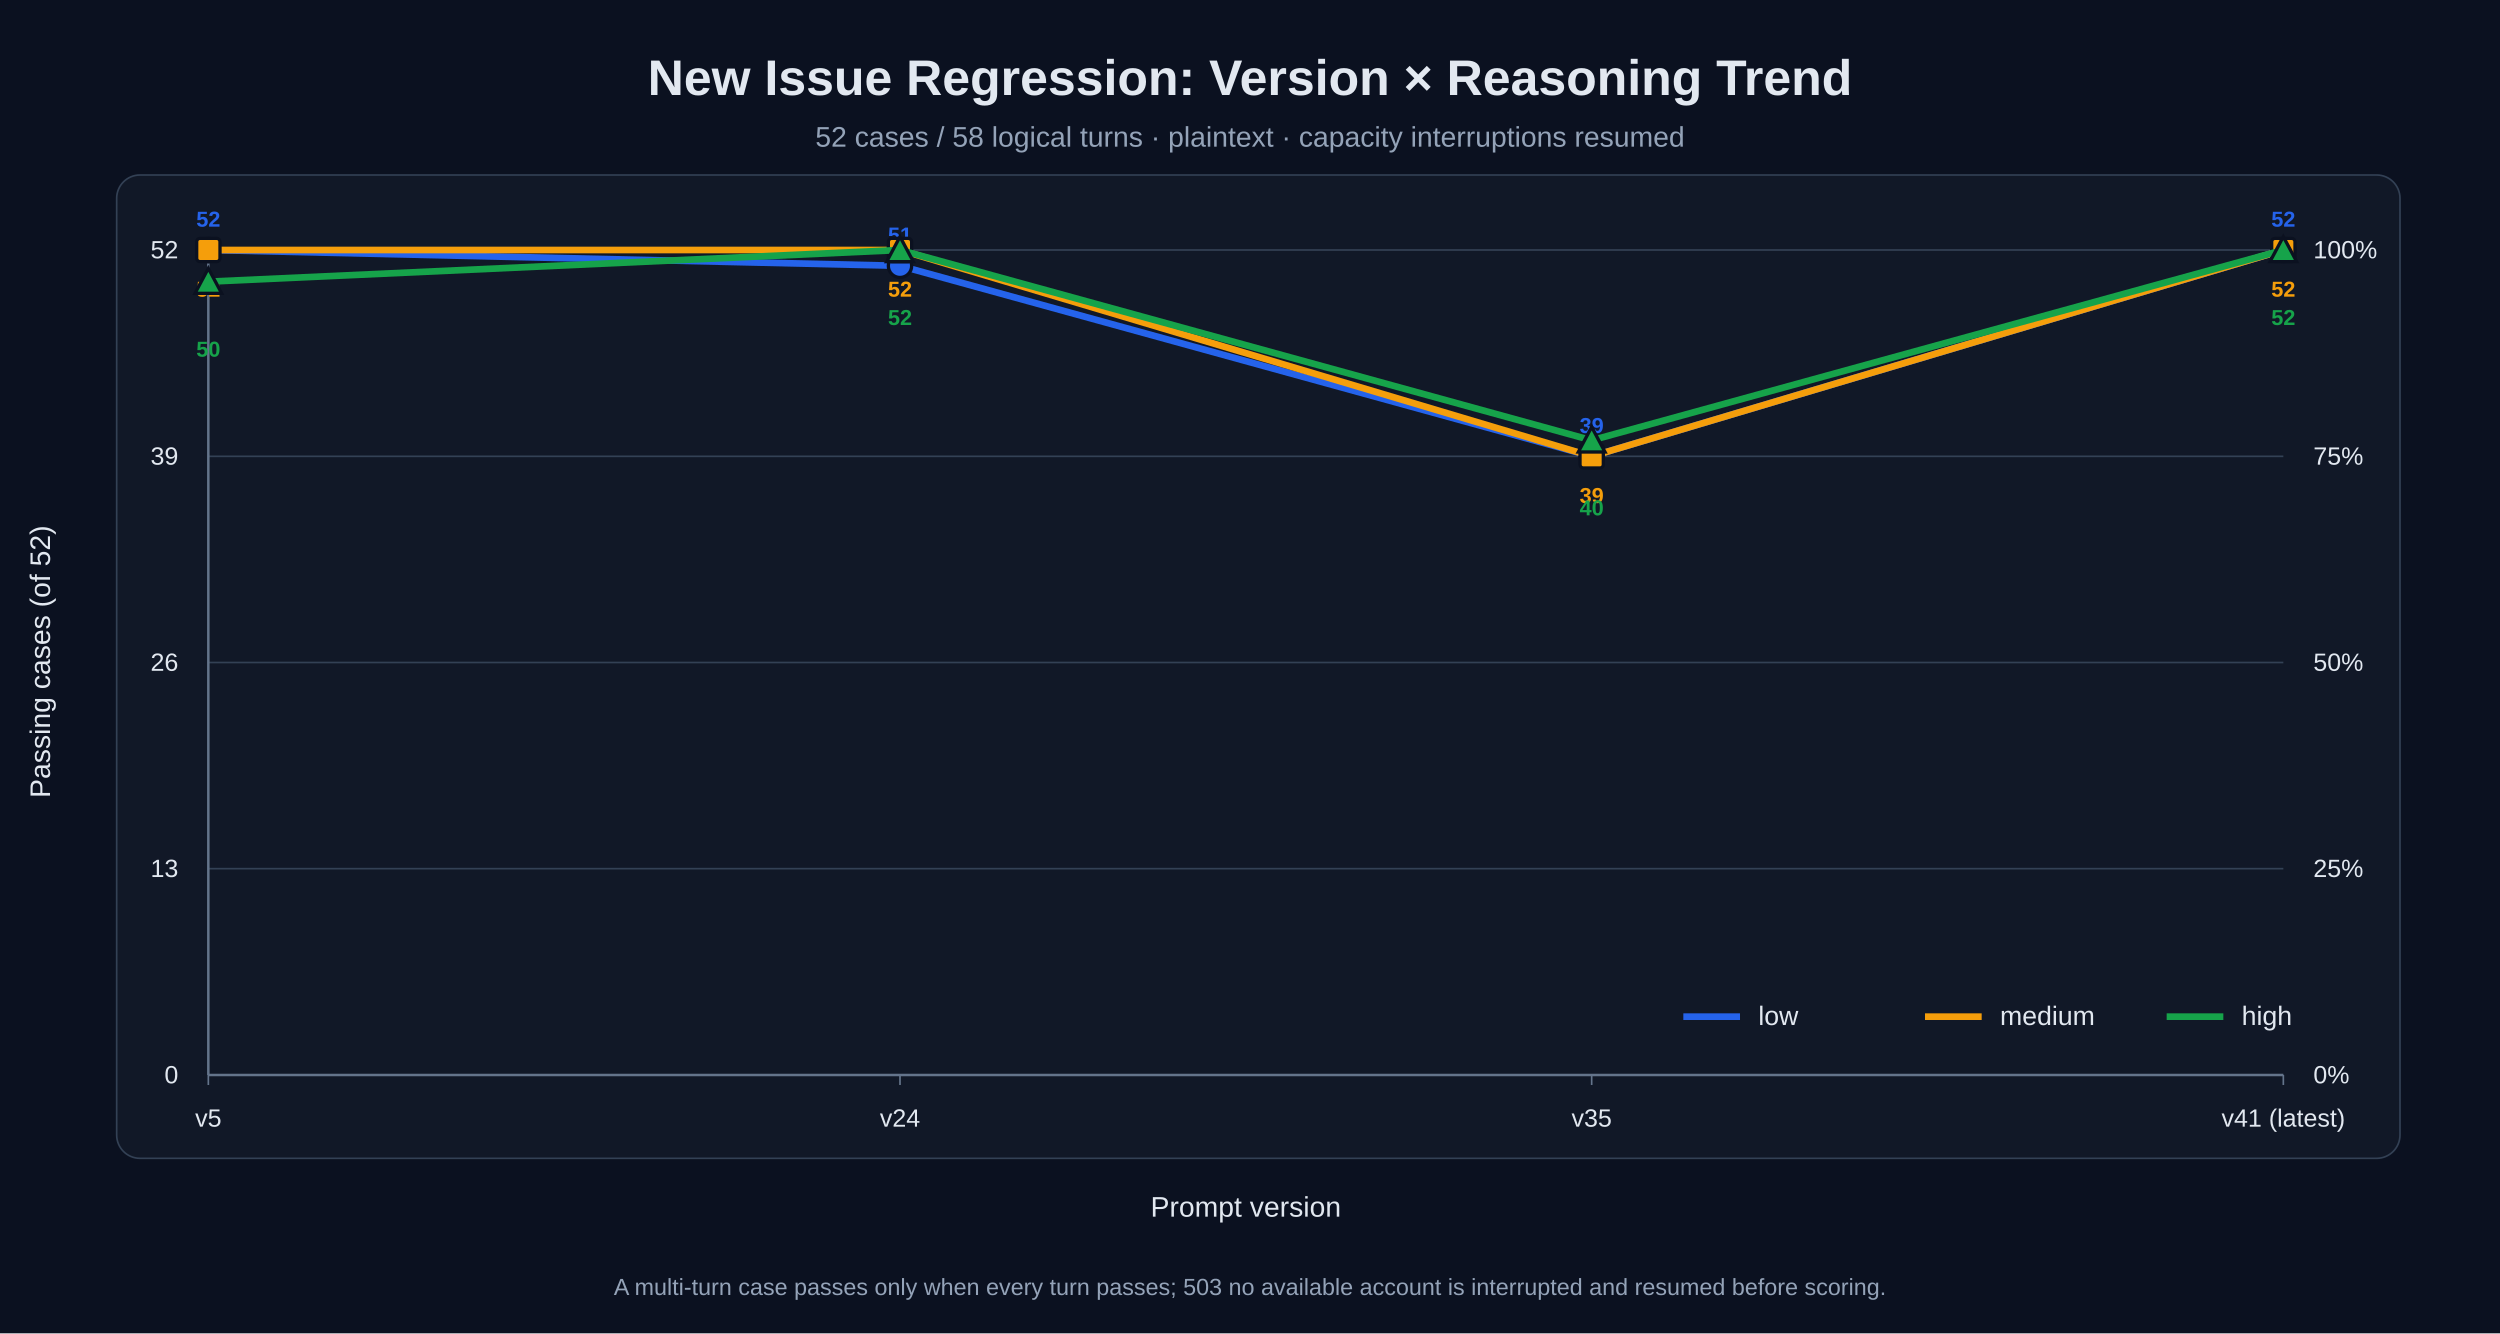
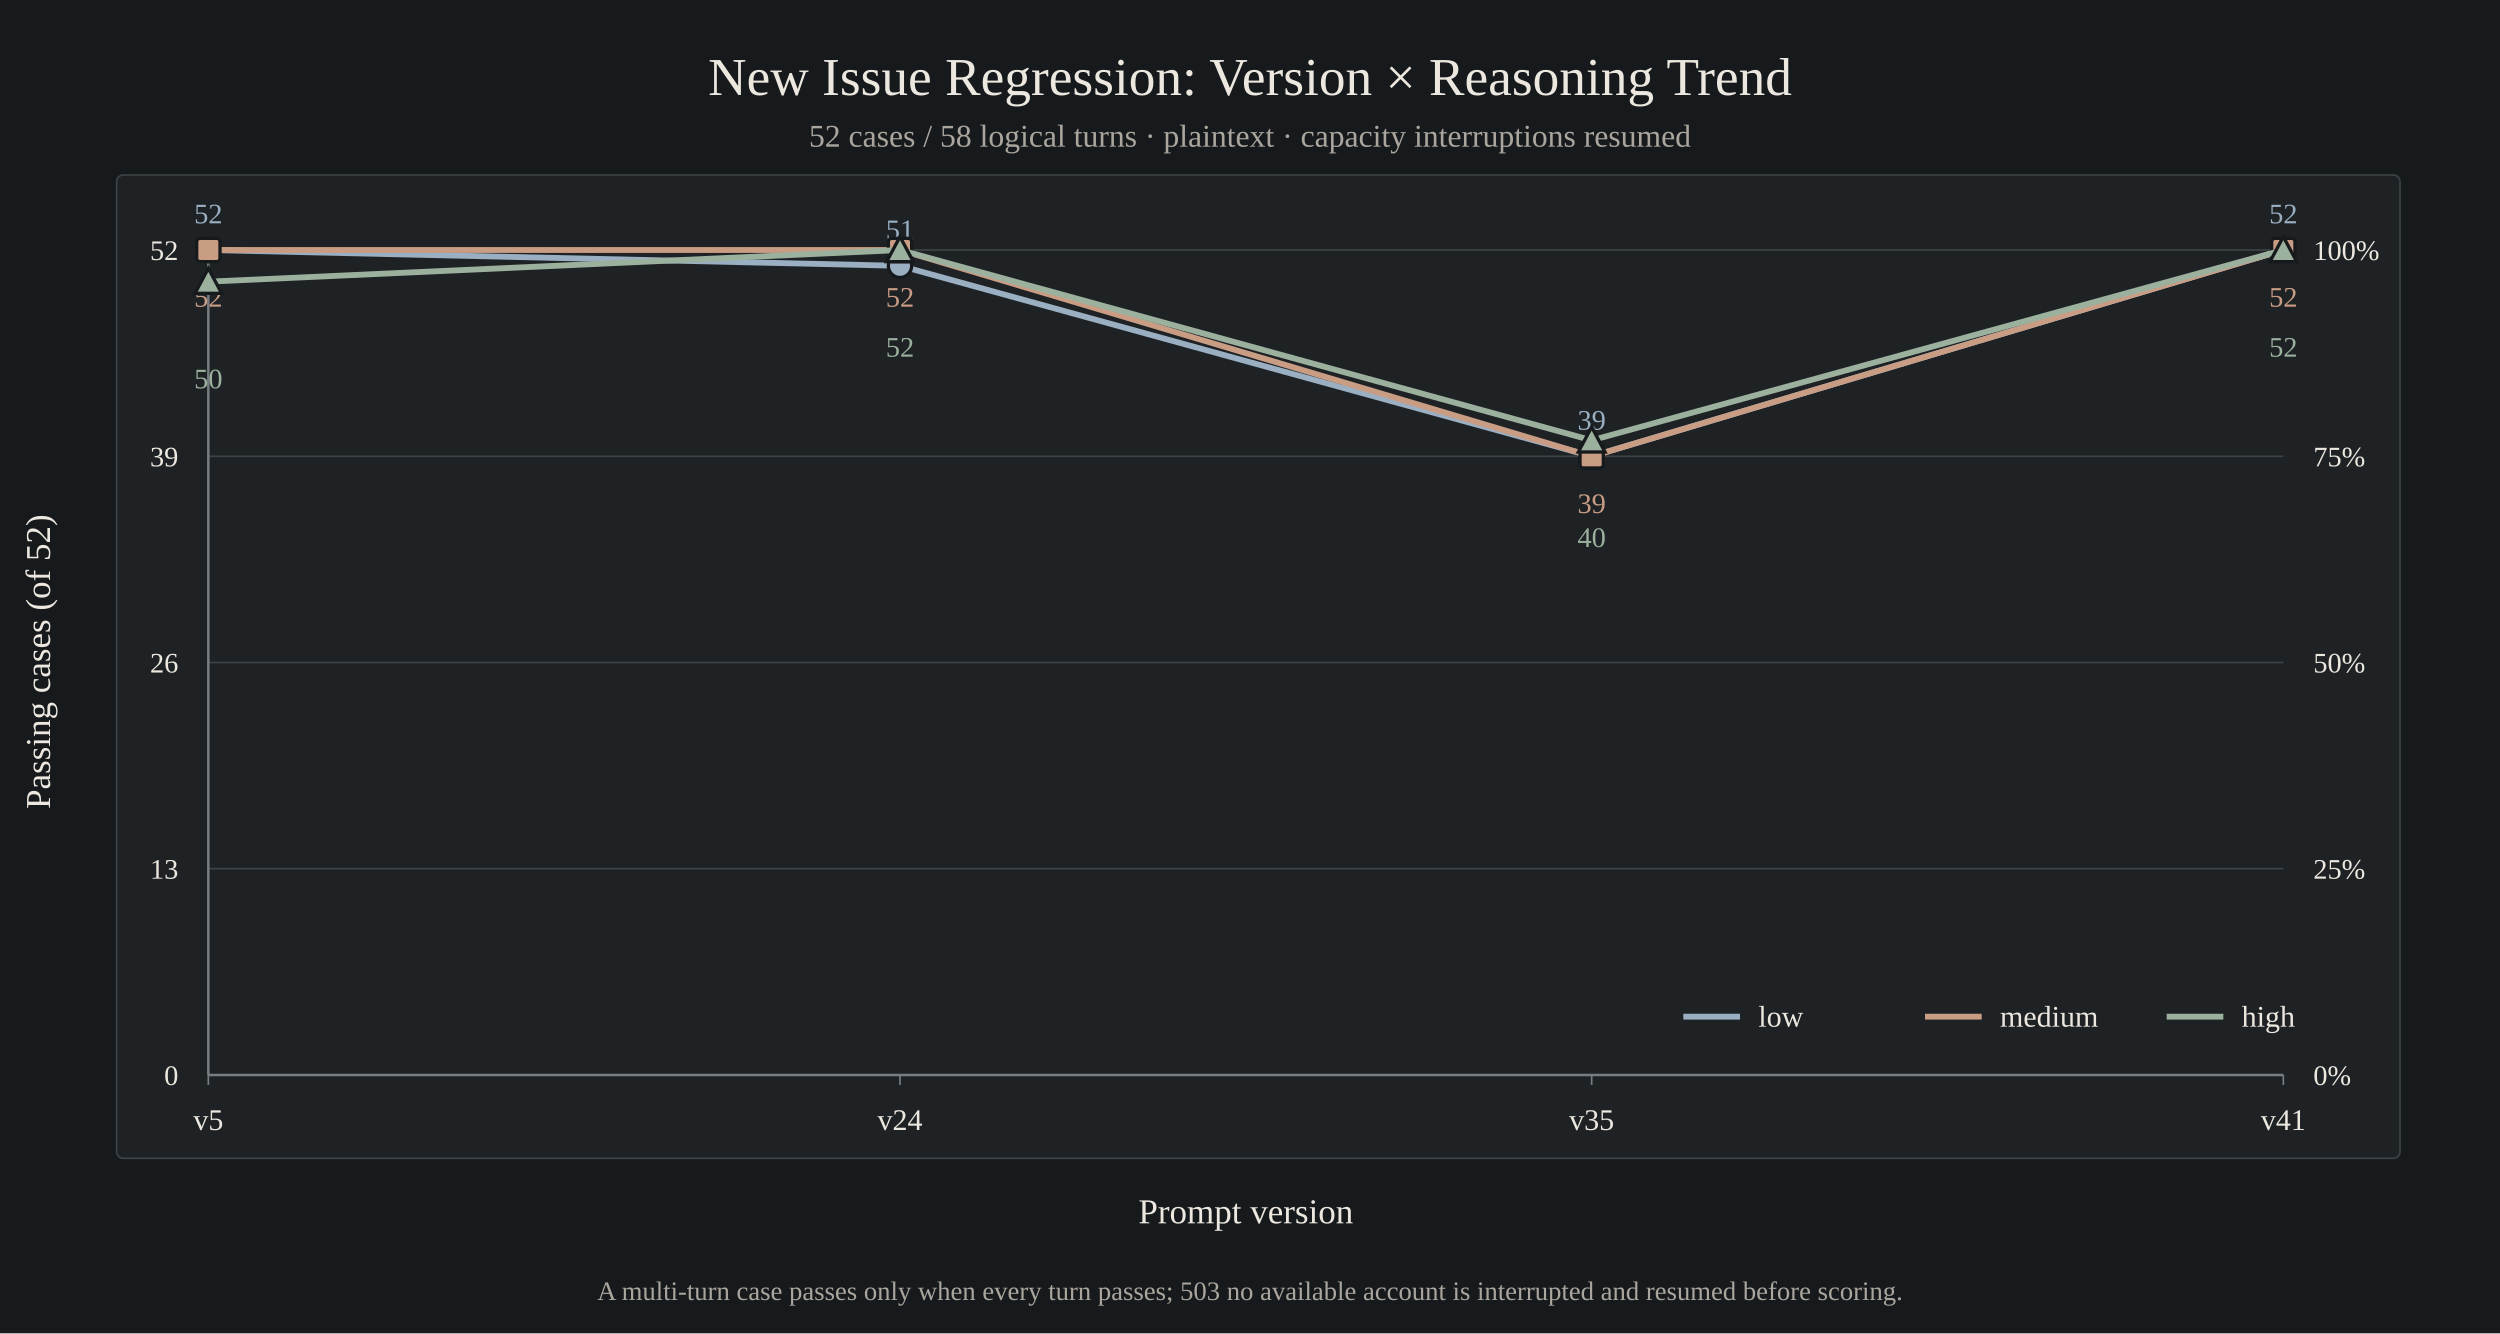
<svg xmlns="http://www.w3.org/2000/svg" width="1500" height="800" viewBox="0 0 1500 800" role="img" aria-labelledby="title desc">
-   <rect width="1500" height="800" fill="#0B1120" />
-   <rect x="70" y="105" width="1370" height="590" rx="14" fill="#111827" stroke="#334155" />
-   <g font-family="-apple-system,BlinkMacSystemFont,Segoe UI,PingFang SC,Hiragino Sans GB,Arial,sans-serif">
-     <text x="750" y="57" text-anchor="middle" font-size="30" font-weight="700" fill="#E2E8F0">New Issue Regression: Version × Reasoning Trend</text>
-     <text x="750" y="88" text-anchor="middle" font-size="17" fill="#94A3B8">52 cases / 58 logical turns · plaintext · capacity interruptions resumed</text>
-     <line x1="125" y1="645.0" x2="1370" y2="645.0" stroke="#334155" />
-     <text x="107" y="650.0" text-anchor="end" font-size="15" fill="#E2E8F0">0</text>
-     <text x="1388" y="650.0" font-size="15" fill="#E2E8F0">0%</text>
-     <line x1="125" y1="521.2" x2="1370" y2="521.2" stroke="#334155" />
-     <text x="107" y="526.2" text-anchor="end" font-size="15" fill="#E2E8F0">13</text>
-     <text x="1388" y="526.2" font-size="15" fill="#E2E8F0">25%</text>
-     <line x1="125" y1="397.5" x2="1370" y2="397.5" stroke="#334155" />
-     <text x="107" y="402.5" text-anchor="end" font-size="15" fill="#E2E8F0">26</text>
-     <text x="1388" y="402.5" font-size="15" fill="#E2E8F0">50%</text>
-     <line x1="125" y1="273.8" x2="1370" y2="273.8" stroke="#334155" />
-     <text x="107" y="278.8" text-anchor="end" font-size="15" fill="#E2E8F0">39</text>
-     <text x="1388" y="278.8" font-size="15" fill="#E2E8F0">75%</text>
-     <line x1="125" y1="150.0" x2="1370" y2="150.0" stroke="#334155" />
-     <text x="107" y="155.0" text-anchor="end" font-size="15" fill="#E2E8F0">52</text>
-     <text x="1388" y="155.0" font-size="15" fill="#E2E8F0">100%</text>
-     <line x1="125" y1="150" x2="125" y2="645" stroke="#64748B" stroke-width="1.5" />
-     <line x1="125" y1="645" x2="1370" y2="645" stroke="#64748B" stroke-width="1.5" />
-     <line x1="125.0" y1="645" x2="125.0" y2="651" stroke="#64748B" />
-     <text x="125.0" y="676" text-anchor="middle" font-size="15" fill="#E2E8F0">v5</text>
-     <line x1="540.0" y1="645" x2="540.0" y2="651" stroke="#64748B" />
-     <text x="540.0" y="676" text-anchor="middle" font-size="15" fill="#E2E8F0">v24</text>
-     <line x1="955.0" y1="645" x2="955.0" y2="651" stroke="#64748B" />
-     <text x="955.0" y="676" text-anchor="middle" font-size="15" fill="#E2E8F0">v35</text>
-     <line x1="1370.0" y1="645" x2="1370.0" y2="651" stroke="#64748B" />
-     <text x="1370.0" y="676" text-anchor="middle" font-size="15" fill="#E2E8F0">v41 (latest)</text>
-     <text x="747.5" y="730" text-anchor="middle" font-size="17" fill="#E2E8F0">Prompt version</text>
-     <text x="30" y="397" transform="rotate(-90 30 397)" text-anchor="middle" font-size="17" fill="#E2E8F0">Passing cases (of 52)</text>
-     <polyline points="125.0,150.0 540.0,159.5 955.0,273.8 1370.0,150.0" fill="none" stroke="#2563EB" stroke-width="4" stroke-linecap="round" stroke-linejoin="round" />
-     <circle cx="125.0" cy="150.0" r="7" fill="#2563EB" stroke="#0B1120" stroke-width="2" />
-     <text x="125.0" y="136.0" text-anchor="middle" font-size="13" font-weight="700" fill="#2563EB">52</text>
-     <circle cx="540.0" cy="159.5" r="7" fill="#2563EB" stroke="#0B1120" stroke-width="2" />
-     <text x="540.0" y="145.5" text-anchor="middle" font-size="13" font-weight="700" fill="#2563EB">51</text>
-     <circle cx="955.0" cy="273.8" r="7" fill="#2563EB" stroke="#0B1120" stroke-width="2" />
-     <text x="955.0" y="259.8" text-anchor="middle" font-size="13" font-weight="700" fill="#2563EB">39</text>
-     <circle cx="1370.0" cy="150.0" r="7" fill="#2563EB" stroke="#0B1120" stroke-width="2" />
-     <text x="1370.0" y="136.0" text-anchor="middle" font-size="13" font-weight="700" fill="#2563EB">52</text>
-     <polyline points="125.0,150.0 540.0,150.0 955.0,273.8 1370.0,150.0" fill="none" stroke="#F59E0B" stroke-width="4" stroke-linecap="round" stroke-linejoin="round" />
-     <rect x="118.0" y="143.0" width="14" height="14" rx="2" fill="#F59E0B" stroke="#0B1120" stroke-width="2" />
-     <text x="125.0" y="178.0" text-anchor="middle" font-size="13" font-weight="700" fill="#F59E0B">52</text>
-     <rect x="533.0" y="143.0" width="14" height="14" rx="2" fill="#F59E0B" stroke="#0B1120" stroke-width="2" />
-     <text x="540.0" y="178.0" text-anchor="middle" font-size="13" font-weight="700" fill="#F59E0B">52</text>
-     <rect x="948.0" y="266.8" width="14" height="14" rx="2" fill="#F59E0B" stroke="#0B1120" stroke-width="2" />
-     <text x="955.0" y="301.8" text-anchor="middle" font-size="13" font-weight="700" fill="#F59E0B">39</text>
-     <rect x="1363.0" y="143.0" width="14" height="14" rx="2" fill="#F59E0B" stroke="#0B1120" stroke-width="2" />
-     <text x="1370.0" y="178.0" text-anchor="middle" font-size="13" font-weight="700" fill="#F59E0B">52</text>
-     <polyline points="125.0,169.0 540.0,150.0 955.0,264.2 1370.0,150.0" fill="none" stroke="#16A34A" stroke-width="4" stroke-linecap="round" stroke-linejoin="round" />
-     <path d="M 125.0 161.0 L 117.0 176.0 L 133.0 176.0 Z" fill="#16A34A" stroke="#0B1120" stroke-width="2" />
-     <text x="125.0" y="214.0" text-anchor="middle" font-size="13" font-weight="700" fill="#16A34A">50</text>
-     <path d="M 540.0 142.0 L 532.0 157.0 L 548.0 157.0 Z" fill="#16A34A" stroke="#0B1120" stroke-width="2" />
-     <text x="540.0" y="195.0" text-anchor="middle" font-size="13" font-weight="700" fill="#16A34A">52</text>
-     <path d="M 955.0 256.2 L 947.0 271.2 L 963.0 271.2 Z" fill="#16A34A" stroke="#0B1120" stroke-width="2" />
-     <text x="955.0" y="309.2" text-anchor="middle" font-size="13" font-weight="700" fill="#16A34A">40</text>
-     <path d="M 1370.0 142.0 L 1362.0 157.0 L 1378.0 157.0 Z" fill="#16A34A" stroke="#0B1120" stroke-width="2" />
-     <text x="1370.0" y="195.0" text-anchor="middle" font-size="13" font-weight="700" fill="#16A34A">52</text>
-     <line x1="1010" y1="610" x2="1044" y2="610" stroke="#2563EB" stroke-width="4" />
-     <text x="1055" y="615" font-size="16" fill="#E2E8F0">low</text>
-     <line x1="1155" y1="610" x2="1189" y2="610" stroke="#F59E0B" stroke-width="4" />
-     <text x="1200" y="615" font-size="16" fill="#E2E8F0">medium</text>
-     <line x1="1300" y1="610" x2="1334" y2="610" stroke="#16A34A" stroke-width="4" />
-     <text x="1345" y="615" font-size="16" fill="#E2E8F0">high</text>
-     <text x="750" y="777" text-anchor="middle" font-size="14" fill="#94A3B8">A multi-turn case passes only when every turn passes; 503 no available account is interrupted and resumed before scoring.</text>
+   <rect width="1500" height="800" fill="#171A1D" />
+   <rect x="70" y="105" width="1370" height="590" rx="4" fill="#1E2225" stroke="#3D4346" />
+   <g font-family="Charter,Georgia,Times New Roman,STSong,Songti SC,Noto Serif CJK SC,serif">
+     <text x="750" y="57" text-anchor="middle" font-size="32" font-weight="500" fill="#ECE8DF">New Issue Regression: Version × Reasoning Trend</text>
+     <text x="750" y="88" text-anchor="middle" font-size="19" fill="#AAA69E">52 cases / 58 logical turns · plaintext · capacity interruptions resumed</text>
+     <line x1="125" y1="645.0" x2="1370" y2="645.0" stroke="#3D4346" stroke-width="1" />
+     <text x="107" y="651.0" text-anchor="end" font-size="17" fill="#ECE8DF">0</text>
+     <text x="1388" y="651.0" font-size="17" fill="#ECE8DF">0%</text>
+     <line x1="125" y1="521.2" x2="1370" y2="521.2" stroke="#3D4346" stroke-width="1" />
+     <text x="107" y="527.2" text-anchor="end" font-size="17" fill="#ECE8DF">13</text>
+     <text x="1388" y="527.2" font-size="17" fill="#ECE8DF">25%</text>
+     <line x1="125" y1="397.5" x2="1370" y2="397.5" stroke="#3D4346" stroke-width="1" />
+     <text x="107" y="403.5" text-anchor="end" font-size="17" fill="#ECE8DF">26</text>
+     <text x="1388" y="403.5" font-size="17" fill="#ECE8DF">50%</text>
+     <line x1="125" y1="273.8" x2="1370" y2="273.8" stroke="#3D4346" stroke-width="1" />
+     <text x="107" y="279.8" text-anchor="end" font-size="17" fill="#ECE8DF">39</text>
+     <text x="1388" y="279.8" font-size="17" fill="#ECE8DF">75%</text>
+     <line x1="125" y1="150.0" x2="1370" y2="150.0" stroke="#3D4346" stroke-width="1" />
+     <text x="107" y="156.0" text-anchor="end" font-size="17" fill="#ECE8DF">52</text>
+     <text x="1388" y="156.0" font-size="17" fill="#ECE8DF">100%</text>
+     <line x1="125" y1="150" x2="125" y2="645" stroke="#777E81" stroke-width="1.5" />
+     <line x1="125" y1="645" x2="1370" y2="645" stroke="#777E81" stroke-width="1.5" />
+     <line x1="125.0" y1="645" x2="125.0" y2="651" stroke="#777E81" />
+     <text x="125.0" y="678" text-anchor="middle" font-size="18" fill="#ECE8DF">v5</text>
+     <line x1="540.0" y1="645" x2="540.0" y2="651" stroke="#777E81" />
+     <text x="540.0" y="678" text-anchor="middle" font-size="18" fill="#ECE8DF">v24</text>
+     <line x1="955.0" y1="645" x2="955.0" y2="651" stroke="#777E81" />
+     <text x="955.0" y="678" text-anchor="middle" font-size="18" fill="#ECE8DF">v35</text>
+     <line x1="1370.0" y1="645" x2="1370.0" y2="651" stroke="#777E81" />
+     <text x="1370.0" y="678" text-anchor="middle" font-size="18" fill="#ECE8DF">v41</text>
+     <text x="747.5" y="734" text-anchor="middle" font-size="21" fill="#ECE8DF">Prompt version</text>
+     <text x="30" y="397" transform="rotate(-90 30 397)" text-anchor="middle" font-size="21" fill="#ECE8DF">Passing cases (of 52)</text>
+     <polyline points="125.0,150.0 540.0,159.5 955.0,273.8 1370.0,150.0" fill="none" stroke="#9AAFC2" stroke-width="3.5" stroke-linecap="round" stroke-linejoin="round" />
+     <circle cx="125.0" cy="150.0" r="7" fill="#9AAFC2" stroke="#171A1D" stroke-width="2" />
+     <text x="125.0" y="134.0" text-anchor="middle" font-size="17" font-weight="500" fill="#9AAFC2">52</text>
+     <circle cx="540.0" cy="159.5" r="7" fill="#9AAFC2" stroke="#171A1D" stroke-width="2" />
+     <text x="540.0" y="143.5" text-anchor="middle" font-size="17" font-weight="500" fill="#9AAFC2">51</text>
+     <circle cx="955.0" cy="273.8" r="7" fill="#9AAFC2" stroke="#171A1D" stroke-width="2" />
+     <text x="955.0" y="257.8" text-anchor="middle" font-size="17" font-weight="500" fill="#9AAFC2">39</text>
+     <circle cx="1370.0" cy="150.0" r="7" fill="#9AAFC2" stroke="#171A1D" stroke-width="2" />
+     <text x="1370.0" y="134.0" text-anchor="middle" font-size="17" font-weight="500" fill="#9AAFC2">52</text>
+     <polyline points="125.0,150.0 540.0,150.0 955.0,273.8 1370.0,150.0" fill="none" stroke="#C99C84" stroke-width="3.5" stroke-linecap="round" stroke-linejoin="round" />
+     <rect x="118.0" y="143.0" width="14" height="14" rx="2" fill="#C99C84" stroke="#171A1D" stroke-width="2" />
+     <text x="125.0" y="184.0" text-anchor="middle" font-size="17" font-weight="500" fill="#C99C84">52</text>
+     <rect x="533.0" y="143.0" width="14" height="14" rx="2" fill="#C99C84" stroke="#171A1D" stroke-width="2" />
+     <text x="540.0" y="184.0" text-anchor="middle" font-size="17" font-weight="500" fill="#C99C84">52</text>
+     <rect x="948.0" y="266.8" width="14" height="14" rx="2" fill="#C99C84" stroke="#171A1D" stroke-width="2" />
+     <text x="955.0" y="307.8" text-anchor="middle" font-size="17" font-weight="500" fill="#C99C84">39</text>
+     <rect x="1363.0" y="143.0" width="14" height="14" rx="2" fill="#C99C84" stroke="#171A1D" stroke-width="2" />
+     <text x="1370.0" y="184.0" text-anchor="middle" font-size="17" font-weight="500" fill="#C99C84">52</text>
+     <polyline points="125.0,169.0 540.0,150.0 955.0,264.2 1370.0,150.0" fill="none" stroke="#9BB19E" stroke-width="3.5" stroke-linecap="round" stroke-linejoin="round" />
+     <path d="M 125.0 161.0 L 117.0 176.0 L 133.0 176.0 Z" fill="#9BB19E" stroke="#171A1D" stroke-width="2" />
+     <text x="125.0" y="233.0" text-anchor="middle" font-size="17" font-weight="500" fill="#9BB19E">50</text>
+     <path d="M 540.0 142.0 L 532.0 157.0 L 548.0 157.0 Z" fill="#9BB19E" stroke="#171A1D" stroke-width="2" />
+     <text x="540.0" y="214.0" text-anchor="middle" font-size="17" font-weight="500" fill="#9BB19E">52</text>
+     <path d="M 955.0 256.2 L 947.0 271.2 L 963.0 271.2 Z" fill="#9BB19E" stroke="#171A1D" stroke-width="2" />
+     <text x="955.0" y="328.2" text-anchor="middle" font-size="17" font-weight="500" fill="#9BB19E">40</text>
+     <path d="M 1370.0 142.0 L 1362.0 157.0 L 1378.0 157.0 Z" fill="#9BB19E" stroke="#171A1D" stroke-width="2" />
+     <text x="1370.0" y="214.0" text-anchor="middle" font-size="17" font-weight="500" fill="#9BB19E">52</text>
+     <line x1="1010" y1="610" x2="1044" y2="610" stroke="#9AAFC2" stroke-width="3.5" />
+     <text x="1055" y="616" font-size="18" fill="#ECE8DF">low</text>
+     <line x1="1155" y1="610" x2="1189" y2="610" stroke="#C99C84" stroke-width="3.5" />
+     <text x="1200" y="616" font-size="18" fill="#ECE8DF">medium</text>
+     <line x1="1300" y1="610" x2="1334" y2="610" stroke="#9BB19E" stroke-width="3.5" />
+     <text x="1345" y="616" font-size="18" fill="#ECE8DF">high</text>
+     <text x="750" y="780" text-anchor="middle" font-size="16" fill="#AAA69E">A multi-turn case passes only when every turn passes; 503 no available account is interrupted and resumed before scoring.</text>
  </g>
</svg>
